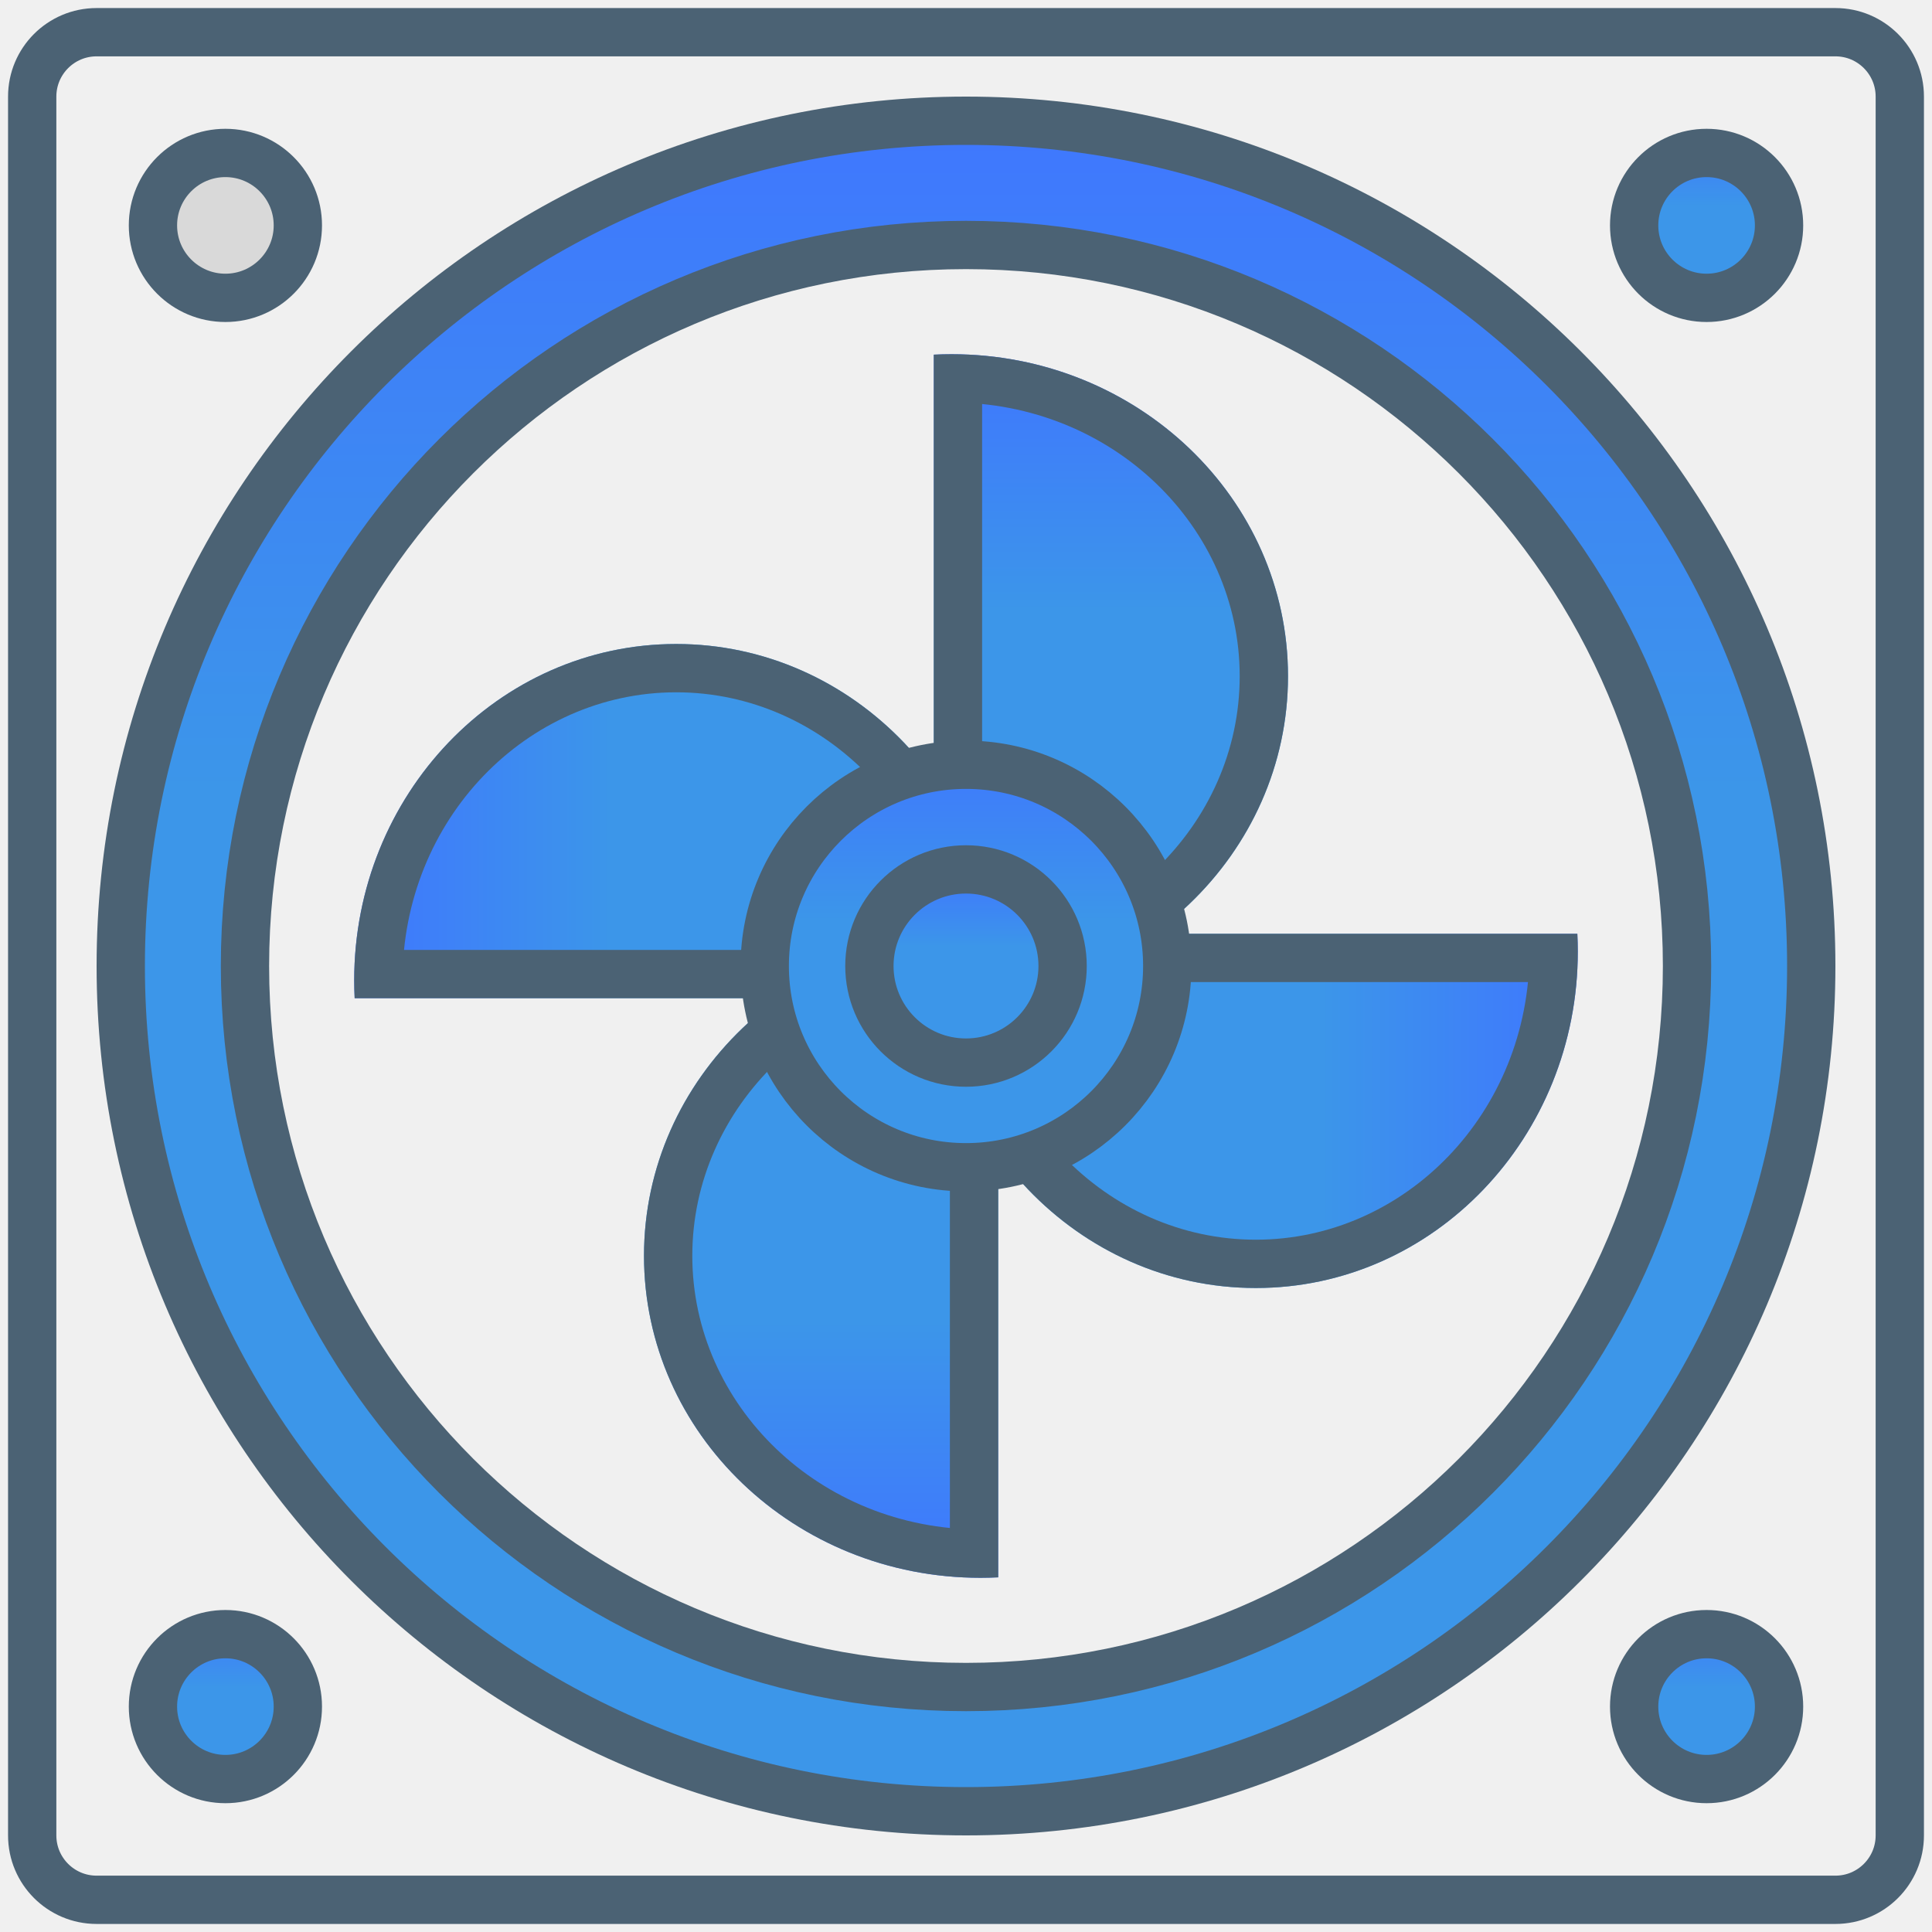
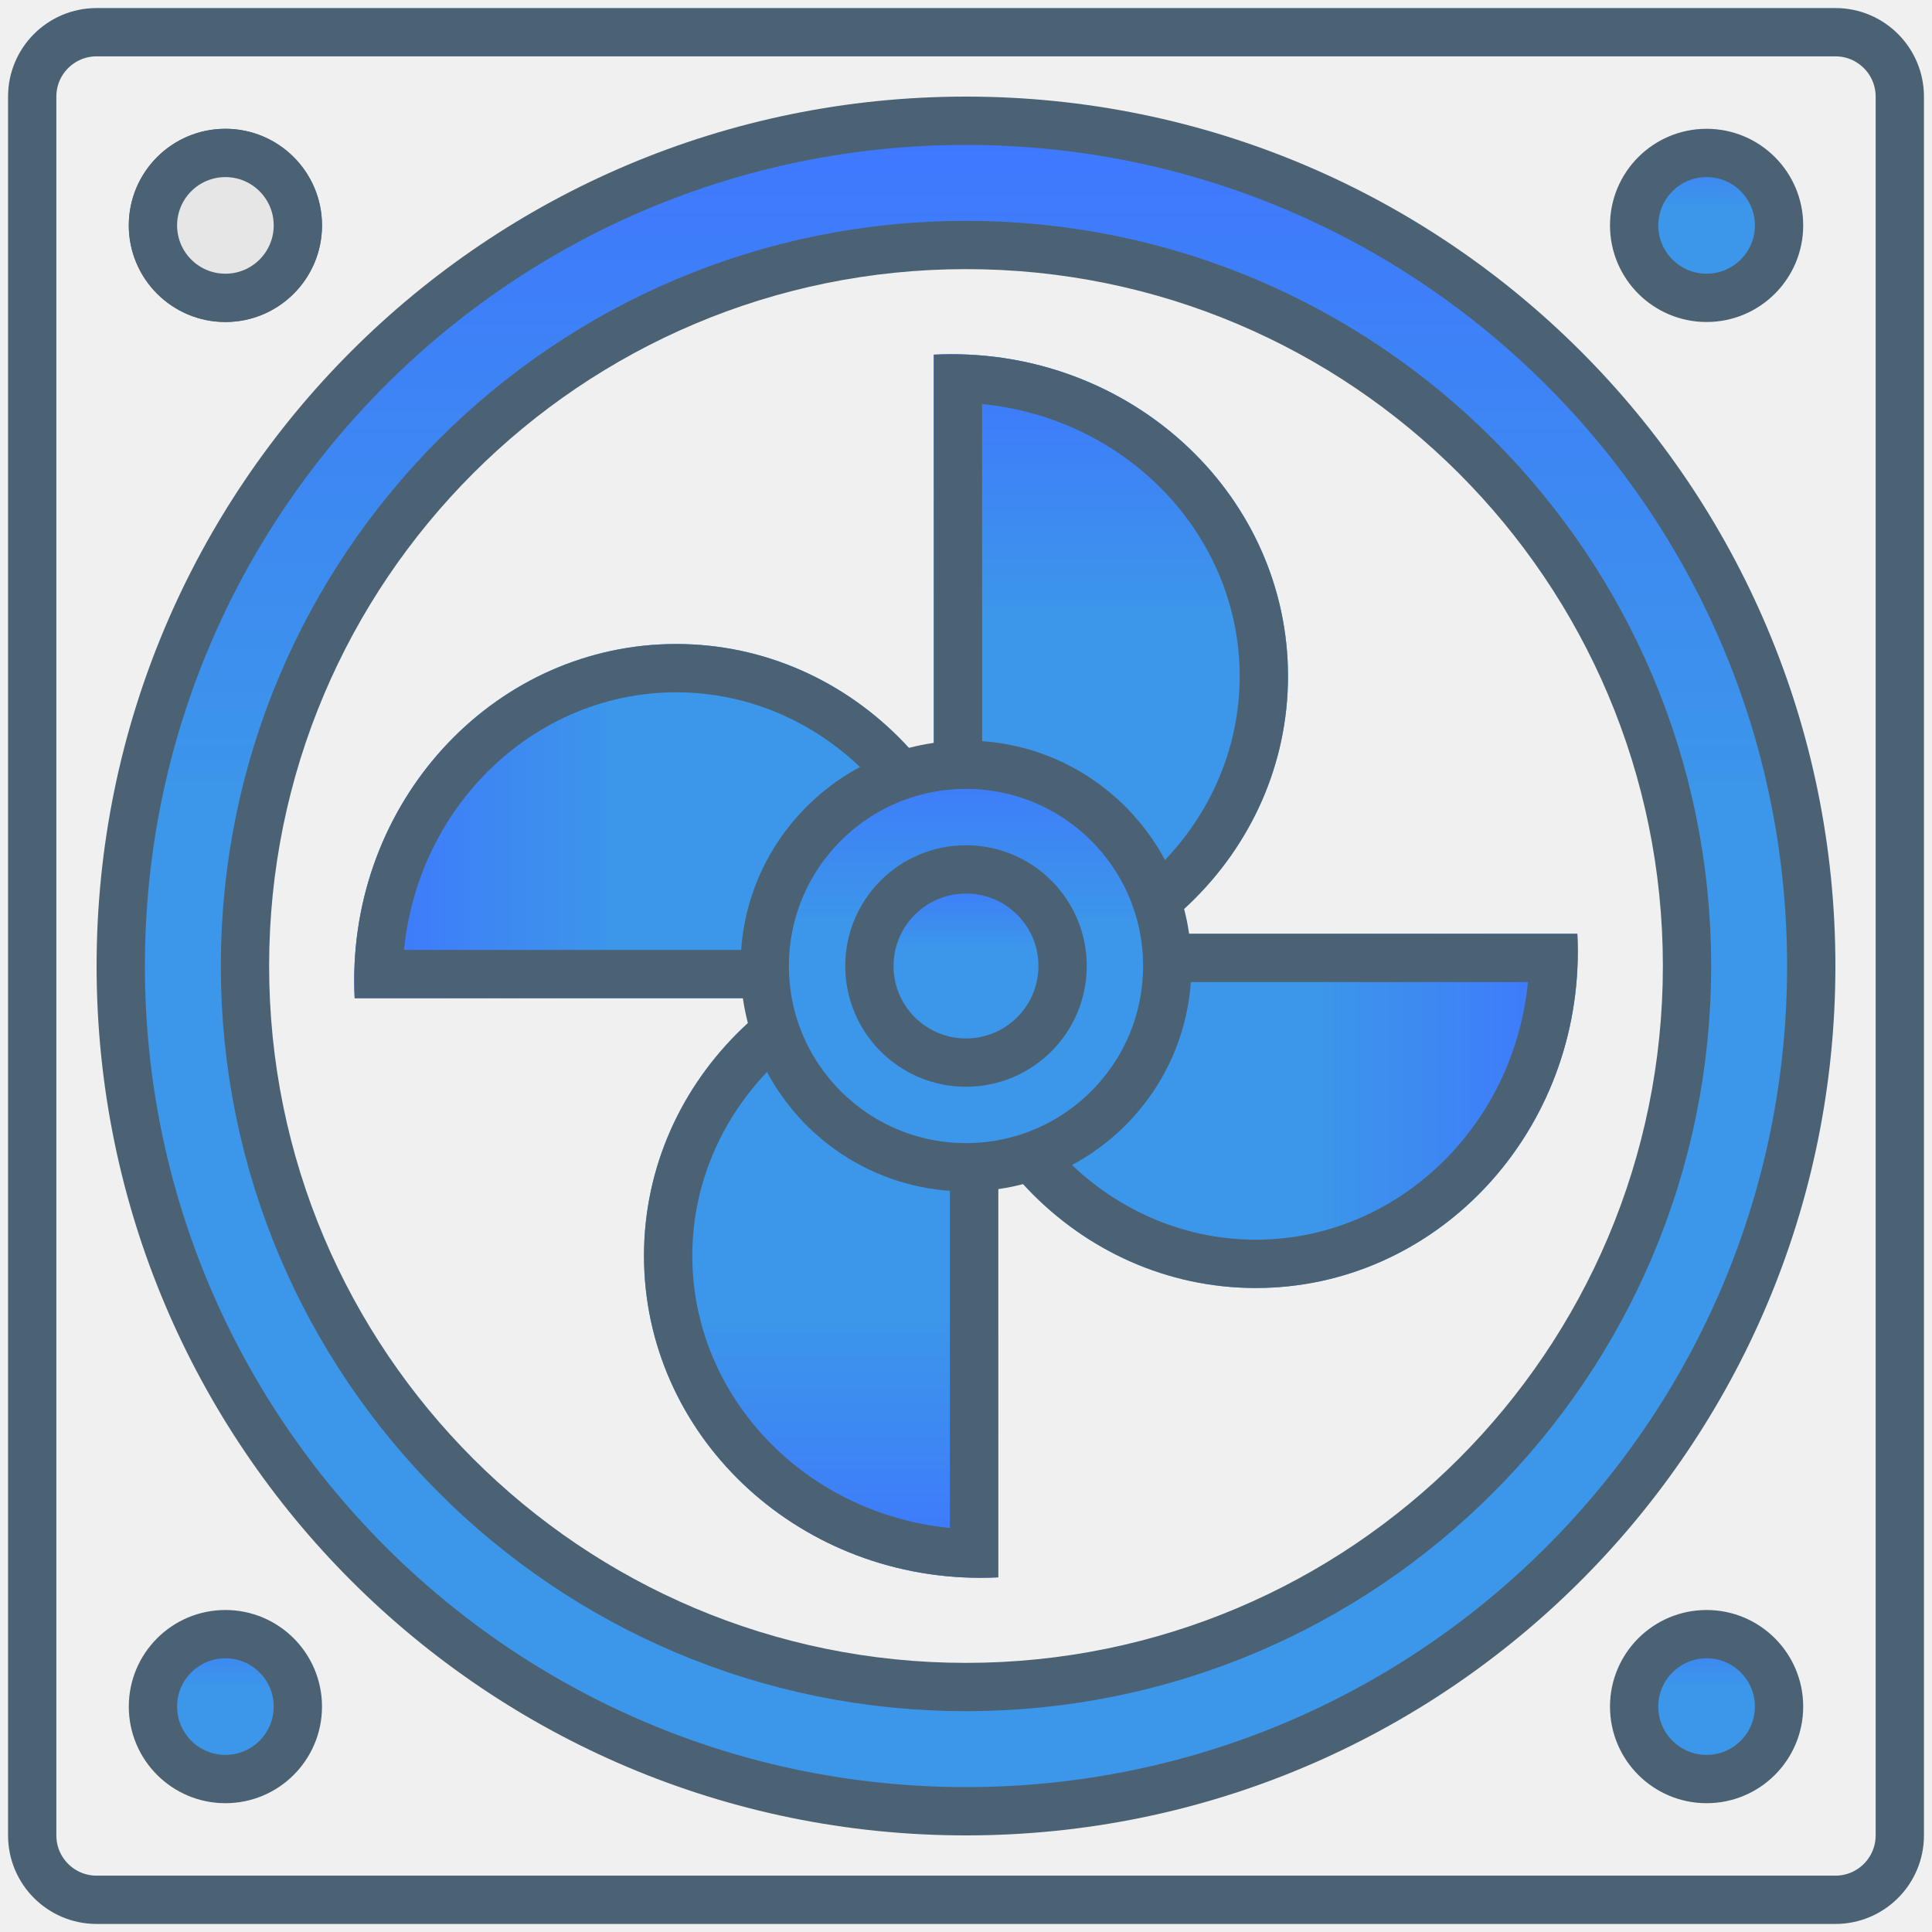
- <svg xmlns="http://www.w3.org/2000/svg" width="60" height="60" viewBox="0 0 60 60" fill="none">
-   <rect x="1" y="1" width="58" height="58" rx="2" stroke="#4B6274" stroke-width="1.5" />
-   <circle cx="7" cy="7" r="2.25" fill="#D9D9D9" stroke="#4B6274" stroke-width="1.5" />
-   <circle cx="53" cy="7" r="2.25" fill="url(#paint0_linear_2743_974)" stroke="#4B6274" stroke-width="1.5" />
-   <circle cx="53" cy="53" r="2.25" fill="url(#paint1_linear_2743_974)" stroke="#4B6274" stroke-width="1.5" />
-   <circle cx="7" cy="53" r="2.25" fill="url(#paint2_linear_2743_974)" stroke="#4B6274" stroke-width="1.5" />
+ <svg xmlns="http://www.w3.org/2000/svg" width="60" height="60" viewBox="0 0 60 60" fill="none" version="1.1" id="svg101">
+   <rect x="1" y="1" width="58" height="58" rx="2" stroke="#4b6274" stroke-width="1.5" id="rect2" style="display:inline" />
+   <circle cx="7" cy="7" r="2.25" fill="#D9D9D9" stroke="#4B6274" stroke-width="1.5" id="circle4" />
+   <circle cx="53" cy="7" r="2.25" fill="url(#paint0_linear_2743_974)" stroke="#4B6274" stroke-width="1.5" id="circle6" />
+   <circle cx="53" cy="53" r="2.25" fill="url(#paint1_linear_2743_974)" stroke="#4B6274" stroke-width="1.5" id="circle8" />
+   <circle cx="7" cy="53" r="2.25" fill="url(#paint2_linear_2743_974)" stroke="#4B6274" stroke-width="1.5" id="circle10" />
  <mask id="path-6-inside-1_2743_974" fill="white">
-     <path d="M57 30C57 44.912 44.912 57 30 57C15.088 57 3 44.912 3 30C3 15.088 15.088 3 30 3C44.912 3 57 15.088 57 30ZM8.358 30C8.358 41.952 18.048 51.642 30 51.642C41.952 51.642 51.642 41.952 51.642 30C51.642 18.048 41.952 8.358 30 8.358C18.048 8.358 8.358 18.048 8.358 30Z" />
+     <path d="M57 30C57 44.912 44.912 57 30 57C15.088 57 3 44.912 3 30C3 15.088 15.088 3 30 3C44.912 3 57 15.088 57 30ZM8.358 30C8.358 41.952 18.048 51.642 30 51.642C41.952 51.642 51.642 41.952 51.642 30C51.642 18.048 41.952 8.358 30 8.358C18.048 8.358 8.358 18.048 8.358 30Z" id="path12" />
  </mask>
-   <path d="M57 30C57 44.912 44.912 57 30 57C15.088 57 3 44.912 3 30C3 15.088 15.088 3 30 3C44.912 3 57 15.088 57 30ZM8.358 30C8.358 41.952 18.048 51.642 30 51.642C41.952 51.642 51.642 41.952 51.642 30C51.642 18.048 41.952 8.358 30 8.358C18.048 8.358 8.358 18.048 8.358 30Z" fill="url(#paint3_linear_2743_974)" stroke="#4B6274" stroke-width="3" mask="url(#path-6-inside-1_2743_974)" />
+   <path d="M57 30C57 44.912 44.912 57 30 57C15.088 57 3 44.912 3 30C3 15.088 15.088 3 30 3C44.912 3 57 15.088 57 30ZM8.358 30C8.358 41.952 18.048 51.642 30 51.642C41.952 51.642 51.642 41.952 51.642 30C51.642 18.048 41.952 8.358 30 8.358C18.048 8.358 8.358 18.048 8.358 30Z" fill="url(#paint3_linear_2743_974)" stroke="#4B6274" stroke-width="3" mask="url(#path-6-inside-1_2743_974)" id="path15" />
  <mask id="path-7-inside-2_2743_974" fill="white">
-     <path fill-rule="evenodd" clip-rule="evenodd" d="M29 30.986C29.182 30.995 29.366 31 29.55 31C35.321 31 40 26.523 40 21C40 15.477 35.321 11 29.55 11C29.366 11 29.182 11.005 29 11.014V30.986Z" />
+     <path fill-rule="evenodd" clip-rule="evenodd" d="M29 30.986C29.182 30.995 29.366 31 29.55 31C35.321 31 40 26.523 40 21C40 15.477 35.321 11 29.55 11C29.366 11 29.182 11.005 29 11.014V30.986Z" id="path17" />
  </mask>
-   <path fill-rule="evenodd" clip-rule="evenodd" d="M29 30.986C29.182 30.995 29.366 31 29.55 31C35.321 31 40 26.523 40 21C40 15.477 35.321 11 29.55 11C29.366 11 29.182 11.005 29 11.014V30.986Z" fill="url(#paint4_linear_2743_974)" />
-   <path d="M29 30.986H27.5V32.414L28.926 32.484L29 30.986ZM29 11.014L28.926 9.515L27.5 9.586V11.014H29ZM29.55 29.5C29.39 29.5 29.232 29.496 29.074 29.488L28.926 32.484C29.133 32.495 29.341 32.5 29.55 32.5V29.5ZM38.5 21C38.5 25.633 34.556 29.5 29.55 29.5V32.5C36.087 32.5 41.5 27.413 41.5 21H38.5ZM29.55 12.5C34.556 12.5 38.5 16.367 38.5 21H41.5C41.5 14.587 36.087 9.5 29.55 9.5V12.5ZM29.074 12.512C29.232 12.504 29.39 12.5 29.55 12.5V9.5C29.341 9.5 29.133 9.505 28.926 9.515L29.074 12.512ZM27.5 11.014V30.986H30.5V11.014H27.5Z" fill="#4B6274" mask="url(#path-7-inside-2_2743_974)" />
+   <path fill-rule="evenodd" clip-rule="evenodd" d="M29 30.986C29.182 30.995 29.366 31 29.55 31C35.321 31 40 26.523 40 21C40 15.477 35.321 11 29.55 11C29.366 11 29.182 11.005 29 11.014V30.986Z" fill="url(#paint4_linear_2743_974)" id="path20" />
+   <path d="M29 30.986H27.5V32.414L28.926 32.484L29 30.986ZM29 11.014L28.926 9.515L27.5 9.586V11.014H29ZM29.55 29.5C29.39 29.5 29.232 29.496 29.074 29.488L28.926 32.484C29.133 32.495 29.341 32.5 29.55 32.5V29.5ZM38.5 21C38.5 25.633 34.556 29.5 29.55 29.5V32.5C36.087 32.5 41.5 27.413 41.5 21H38.5ZM29.55 12.5C34.556 12.5 38.5 16.367 38.5 21H41.5C41.5 14.587 36.087 9.5 29.55 9.5V12.5ZM29.074 12.512C29.232 12.504 29.39 12.5 29.55 12.5V9.5C29.341 9.5 29.133 9.505 28.926 9.515L29.074 12.512ZM27.5 11.014V30.986H30.5V11.014H27.5Z" fill="#4B6274" mask="url(#path-7-inside-2_2743_974)" id="path22" />
  <mask id="path-9-inside-3_2743_974" fill="white">
-     <path fill-rule="evenodd" clip-rule="evenodd" d="M29.014 29C29.005 29.182 29 29.366 29 29.55C29 35.321 33.477 40 39 40C44.523 40 49 35.321 49 29.55C49 29.366 48.995 29.182 48.986 29L29.014 29Z" />
+     <path fill-rule="evenodd" clip-rule="evenodd" d="M29.014 29C29.005 29.182 29 29.366 29 29.55C29 35.321 33.477 40 39 40C44.523 40 49 35.321 49 29.55C49 29.366 48.995 29.182 48.986 29L29.014 29Z" id="path24" />
  </mask>
-   <path fill-rule="evenodd" clip-rule="evenodd" d="M29.014 29C29.005 29.182 29 29.366 29 29.55C29 35.321 33.477 40 39 40C44.523 40 49 35.321 49 29.55C49 29.366 48.995 29.182 48.986 29L29.014 29Z" fill="url(#paint5_linear_2743_974)" />
-   <path d="M29.014 29V27.5H27.586L27.515 28.926L29.014 29ZM48.986 29L50.484 28.926L50.414 27.5H48.986V29ZM30.5 29.55C30.5 29.39 30.504 29.232 30.512 29.074L27.515 28.926C27.505 29.133 27.5 29.341 27.5 29.55H30.5ZM39 38.5C34.367 38.5 30.5 34.556 30.5 29.55H27.5C27.5 36.087 32.587 41.5 39 41.5V38.5ZM47.5 29.55C47.5 34.556 43.633 38.5 39 38.5V41.5C45.413 41.5 50.5 36.087 50.5 29.55H47.5ZM47.488 29.074C47.496 29.232 47.5 29.39 47.5 29.55H50.5C50.5 29.341 50.495 29.133 50.484 28.926L47.488 29.074ZM48.986 27.5L29.014 27.5V30.5L48.986 30.5V27.5Z" fill="#4B6274" mask="url(#path-9-inside-3_2743_974)" />
+   <path fill-rule="evenodd" clip-rule="evenodd" d="M29.014 29C29.005 29.182 29 29.366 29 29.55C29 35.321 33.477 40 39 40C44.523 40 49 35.321 49 29.55C49 29.366 48.995 29.182 48.986 29L29.014 29Z" fill="url(#paint5_linear_2743_974)" id="path27" />
+   <path d="M29.014 29V27.5H27.586L27.515 28.926L29.014 29ZM48.986 29L50.484 28.926L50.414 27.5H48.986V29ZM30.5 29.55C30.5 29.39 30.504 29.232 30.512 29.074L27.515 28.926C27.505 29.133 27.5 29.341 27.5 29.55H30.5ZM39 38.5C34.367 38.5 30.5 34.556 30.5 29.55H27.5C27.5 36.087 32.587 41.5 39 41.5V38.5ZM47.5 29.55C47.5 34.556 43.633 38.5 39 38.5V41.5C45.413 41.5 50.5 36.087 50.5 29.55H47.5ZM47.488 29.074C47.496 29.232 47.5 29.39 47.5 29.55H50.5C50.5 29.341 50.495 29.133 50.484 28.926L47.488 29.074ZM48.986 27.5L29.014 27.5V30.5L48.986 30.5V27.5Z" fill="#4B6274" mask="url(#path-9-inside-3_2743_974)" id="path29" />
  <mask id="path-11-inside-4_2743_974" fill="white">
-     <path fill-rule="evenodd" clip-rule="evenodd" d="M31 29.014C30.818 29.005 30.634 29 30.45 29C24.679 29 20 33.477 20 39C20 44.523 24.679 49 30.45 49C30.634 49 30.818 48.995 31 48.986L31 29.014Z" />
+     <path fill-rule="evenodd" clip-rule="evenodd" d="M31 29.014C30.818 29.005 30.634 29 30.45 29C24.679 29 20 33.477 20 39C20 44.523 24.679 49 30.45 49C30.634 49 30.818 48.995 31 48.986L31 29.014Z" id="path31" />
  </mask>
-   <path fill-rule="evenodd" clip-rule="evenodd" d="M31 29.014C30.818 29.005 30.634 29 30.45 29C24.679 29 20 33.477 20 39C20 44.523 24.679 49 30.45 49C30.634 49 30.818 48.995 31 48.986L31 29.014Z" fill="url(#paint6_linear_2743_974)" />
-   <path d="M31 29.014H32.5V27.586L31.074 27.515L31 29.014ZM31 48.986L31.074 50.484L32.5 50.414V48.986H31ZM30.45 30.5C30.61 30.5 30.768 30.504 30.926 30.512L31.074 27.515C30.867 27.505 30.659 27.5 30.45 27.5V30.5ZM21.5 39C21.5 34.367 25.444 30.5 30.45 30.5V27.5C23.913 27.5 18.5 32.587 18.5 39L21.5 39ZM30.45 47.5C25.444 47.5 21.5 43.633 21.5 39L18.5 39C18.5 45.413 23.913 50.5 30.45 50.5V47.5ZM30.926 47.488C30.768 47.496 30.61 47.5 30.45 47.5V50.5C30.659 50.5 30.867 50.495 31.074 50.484L30.926 47.488ZM32.5 48.986L32.5 29.014H29.5L29.5 48.986H32.5Z" fill="#4B6274" mask="url(#path-11-inside-4_2743_974)" />
+   <path fill-rule="evenodd" clip-rule="evenodd" d="M31 29.014C30.818 29.005 30.634 29 30.45 29C24.679 29 20 33.477 20 39C20 44.523 24.679 49 30.45 49C30.634 49 30.818 48.995 31 48.986L31 29.014Z" fill="url(#paint6_linear_2743_974)" id="path34" />
+   <path d="M31 29.014H32.5V27.586L31.074 27.515L31 29.014ZM31 48.986L31.074 50.484L32.5 50.414V48.986H31ZM30.45 30.5C30.61 30.5 30.768 30.504 30.926 30.512L31.074 27.515C30.867 27.505 30.659 27.5 30.45 27.5V30.5ZM21.5 39C21.5 34.367 25.444 30.5 30.45 30.5V27.5C23.913 27.5 18.5 32.587 18.5 39L21.5 39ZM30.45 47.5C25.444 47.5 21.5 43.633 21.5 39L18.5 39C18.5 45.413 23.913 50.5 30.45 50.5V47.5ZM30.926 47.488C30.768 47.496 30.61 47.5 30.45 47.5V50.5C30.659 50.5 30.867 50.495 31.074 50.484L30.926 47.488ZM32.5 48.986L32.5 29.014H29.5L29.5 48.986H32.5Z" fill="#4B6274" mask="url(#path-11-inside-4_2743_974)" id="path36" />
  <mask id="path-13-inside-5_2743_974" fill="white">
-     <path fill-rule="evenodd" clip-rule="evenodd" d="M30.986 31C30.995 30.818 31 30.634 31 30.45C31 24.679 26.523 20 21 20C15.477 20 11 24.679 11 30.45C11 30.634 11.005 30.818 11.014 31L30.986 31Z" />
+     <path fill-rule="evenodd" clip-rule="evenodd" d="M30.986 31C30.995 30.818 31 30.634 31 30.45C31 24.679 26.523 20 21 20C15.477 20 11 24.679 11 30.45C11 30.634 11.005 30.818 11.014 31L30.986 31Z" id="path38" />
  </mask>
-   <path fill-rule="evenodd" clip-rule="evenodd" d="M30.986 31C30.995 30.818 31 30.634 31 30.45C31 24.679 26.523 20 21 20C15.477 20 11 24.679 11 30.45C11 30.634 11.005 30.818 11.014 31L30.986 31Z" fill="url(#paint7_linear_2743_974)" />
-   <path d="M30.986 31V32.5H32.414L32.484 31.074L30.986 31ZM11.014 31L9.515 31.074L9.586 32.5H11.014V31ZM29.5 30.45C29.5 30.61 29.496 30.768 29.488 30.926L32.484 31.074C32.495 30.867 32.5 30.659 32.5 30.45H29.5ZM21 21.5C25.633 21.5 29.5 25.444 29.5 30.45H32.5C32.5 23.913 27.413 18.5 21 18.5V21.5ZM12.5 30.45C12.5 25.444 16.367 21.5 21 21.5V18.5C14.587 18.5 9.5 23.913 9.5 30.45H12.5ZM12.512 30.926C12.504 30.768 12.5 30.61 12.5 30.45H9.5C9.5 30.659 9.505 30.867 9.515 31.074L12.512 30.926ZM11.014 32.5H30.986V29.5L11.014 29.5V32.5Z" fill="#4B6274" mask="url(#path-13-inside-5_2743_974)" />
-   <circle cx="30" cy="30" r="6.25" fill="url(#paint8_linear_2743_974)" stroke="#4B6274" stroke-width="1.5" />
-   <circle cx="30" cy="30" r="3" fill="url(#paint9_linear_2743_974)" stroke="#4B6274" stroke-width="1.5" />
-   <defs>
+   <path fill-rule="evenodd" clip-rule="evenodd" d="M30.986 31C30.995 30.818 31 30.634 31 30.45C31 24.679 26.523 20 21 20C15.477 20 11 24.679 11 30.45C11 30.634 11.005 30.818 11.014 31L30.986 31Z" fill="url(#paint7_linear_2743_974)" id="path41" />
+   <path d="M30.986 31V32.5H32.414L32.484 31.074L30.986 31ZM11.014 31L9.515 31.074L9.586 32.5H11.014V31ZM29.5 30.45C29.5 30.61 29.496 30.768 29.488 30.926L32.484 31.074C32.495 30.867 32.5 30.659 32.5 30.45H29.5ZM21 21.5C25.633 21.5 29.5 25.444 29.5 30.45H32.5C32.5 23.913 27.413 18.5 21 18.5V21.5ZM12.5 30.45C12.5 25.444 16.367 21.5 21 21.5V18.5C14.587 18.5 9.5 23.913 9.5 30.45H12.5ZM12.512 30.926C12.504 30.768 12.5 30.61 12.5 30.45H9.5C9.5 30.659 9.505 30.867 9.515 31.074L12.512 30.926ZM11.014 32.5H30.986V29.5L11.014 29.5V32.5Z" fill="#4B6274" mask="url(#path-13-inside-5_2743_974)" id="path43" />
+   <circle cx="30" cy="30" r="6.25" fill="url(#paint8_linear_2743_974)" stroke="#4B6274" stroke-width="1.5" id="circle45" />
+   <circle cx="30" cy="30" r="3" fill="url(#paint9_linear_2743_974)" stroke="#4B6274" stroke-width="1.5" id="circle47" />
+   <defs id="defs99">
    <linearGradient id="paint0_linear_2743_974" x1="53" y1="4" x2="53" y2="10" gradientUnits="userSpaceOnUse">
-       <stop stop-color="#3F76FF" />
-       <stop offset="0.4" stop-color="#3C96E9" />
+       <stop stop-color="#3F76FF" id="stop49" />
+       <stop offset="0.4" stop-color="#3C96E9" id="stop51" />
    </linearGradient>
    <linearGradient id="paint1_linear_2743_974" x1="53" y1="50" x2="53" y2="56" gradientUnits="userSpaceOnUse">
-       <stop stop-color="#3F76FF" />
-       <stop offset="0.4" stop-color="#3C96E9" />
+       <stop stop-color="#3F76FF" id="stop54" />
+       <stop offset="0.4" stop-color="#3C96E9" id="stop56" />
    </linearGradient>
    <linearGradient id="paint2_linear_2743_974" x1="7" y1="50" x2="7" y2="56" gradientUnits="userSpaceOnUse">
-       <stop stop-color="#3F76FF" />
-       <stop offset="0.4" stop-color="#3C96E9" />
+       <stop stop-color="#3F76FF" id="stop59" />
+       <stop offset="0.4" stop-color="#3C96E9" id="stop61" />
    </linearGradient>
    <linearGradient id="paint3_linear_2743_974" x1="30" y1="3" x2="30" y2="57" gradientUnits="userSpaceOnUse">
-       <stop stop-color="#3F76FF" />
-       <stop offset="0.4" stop-color="#3C96E9" />
+       <stop stop-color="#3F76FF" id="stop64" />
+       <stop offset="0.4" stop-color="#3C96E9" id="stop66" />
    </linearGradient>
    <linearGradient id="paint4_linear_2743_974" x1="34.5" y1="11" x2="34.5" y2="31" gradientUnits="userSpaceOnUse">
-       <stop stop-color="#3F76FF" />
-       <stop offset="0.4" stop-color="#3C96E9" />
+       <stop stop-color="#3F76FF" id="stop69" />
+       <stop offset="0.4" stop-color="#3C96E9" id="stop71" />
    </linearGradient>
    <linearGradient id="paint5_linear_2743_974" x1="49" y1="34.5" x2="29" y2="34.5" gradientUnits="userSpaceOnUse">
-       <stop stop-color="#3F76FF" />
-       <stop offset="0.4" stop-color="#3C96E9" />
+       <stop stop-color="#3F76FF" id="stop74" />
+       <stop offset="0.4" stop-color="#3C96E9" id="stop76" />
    </linearGradient>
    <linearGradient id="paint6_linear_2743_974" x1="25.5" y1="49" x2="25.5" y2="29" gradientUnits="userSpaceOnUse">
-       <stop stop-color="#3F76FF" />
-       <stop offset="0.4" stop-color="#3C96E9" />
+       <stop stop-color="#3F76FF" id="stop79" />
+       <stop offset="0.4" stop-color="#3C96E9" id="stop81" />
    </linearGradient>
    <linearGradient id="paint7_linear_2743_974" x1="11" y1="25.5" x2="31" y2="25.5" gradientUnits="userSpaceOnUse">
-       <stop stop-color="#3F76FF" />
-       <stop offset="0.4" stop-color="#3C96E9" />
+       <stop stop-color="#3F76FF" id="stop84" />
+       <stop offset="0.4" stop-color="#3C96E9" id="stop86" />
    </linearGradient>
    <linearGradient id="paint8_linear_2743_974" x1="30" y1="23" x2="30" y2="37" gradientUnits="userSpaceOnUse">
-       <stop stop-color="#3F76FF" />
-       <stop offset="0.4" stop-color="#3C96E9" />
+       <stop stop-color="#3F76FF" id="stop89" />
+       <stop offset="0.4" stop-color="#3C96E9" id="stop91" />
    </linearGradient>
    <linearGradient id="paint9_linear_2743_974" x1="30" y1="27" x2="30" y2="33" gradientUnits="userSpaceOnUse">
-       <stop stop-color="#3F76FF" />
-       <stop offset="0.4" stop-color="#3C96E9" />
+       <stop stop-color="#3F76FF" id="stop94" />
+       <stop offset="0.4" stop-color="#3C96E9" id="stop96" />
    </linearGradient>
  </defs>
+   <circle cx="7" cy="7" r="2.25" fill="#D9D9D9" stroke="#4b6274" stroke-width="1.5" id="circle323" style="display:inline;fill:#e6e6e6;fill-opacity:1" />
</svg>
